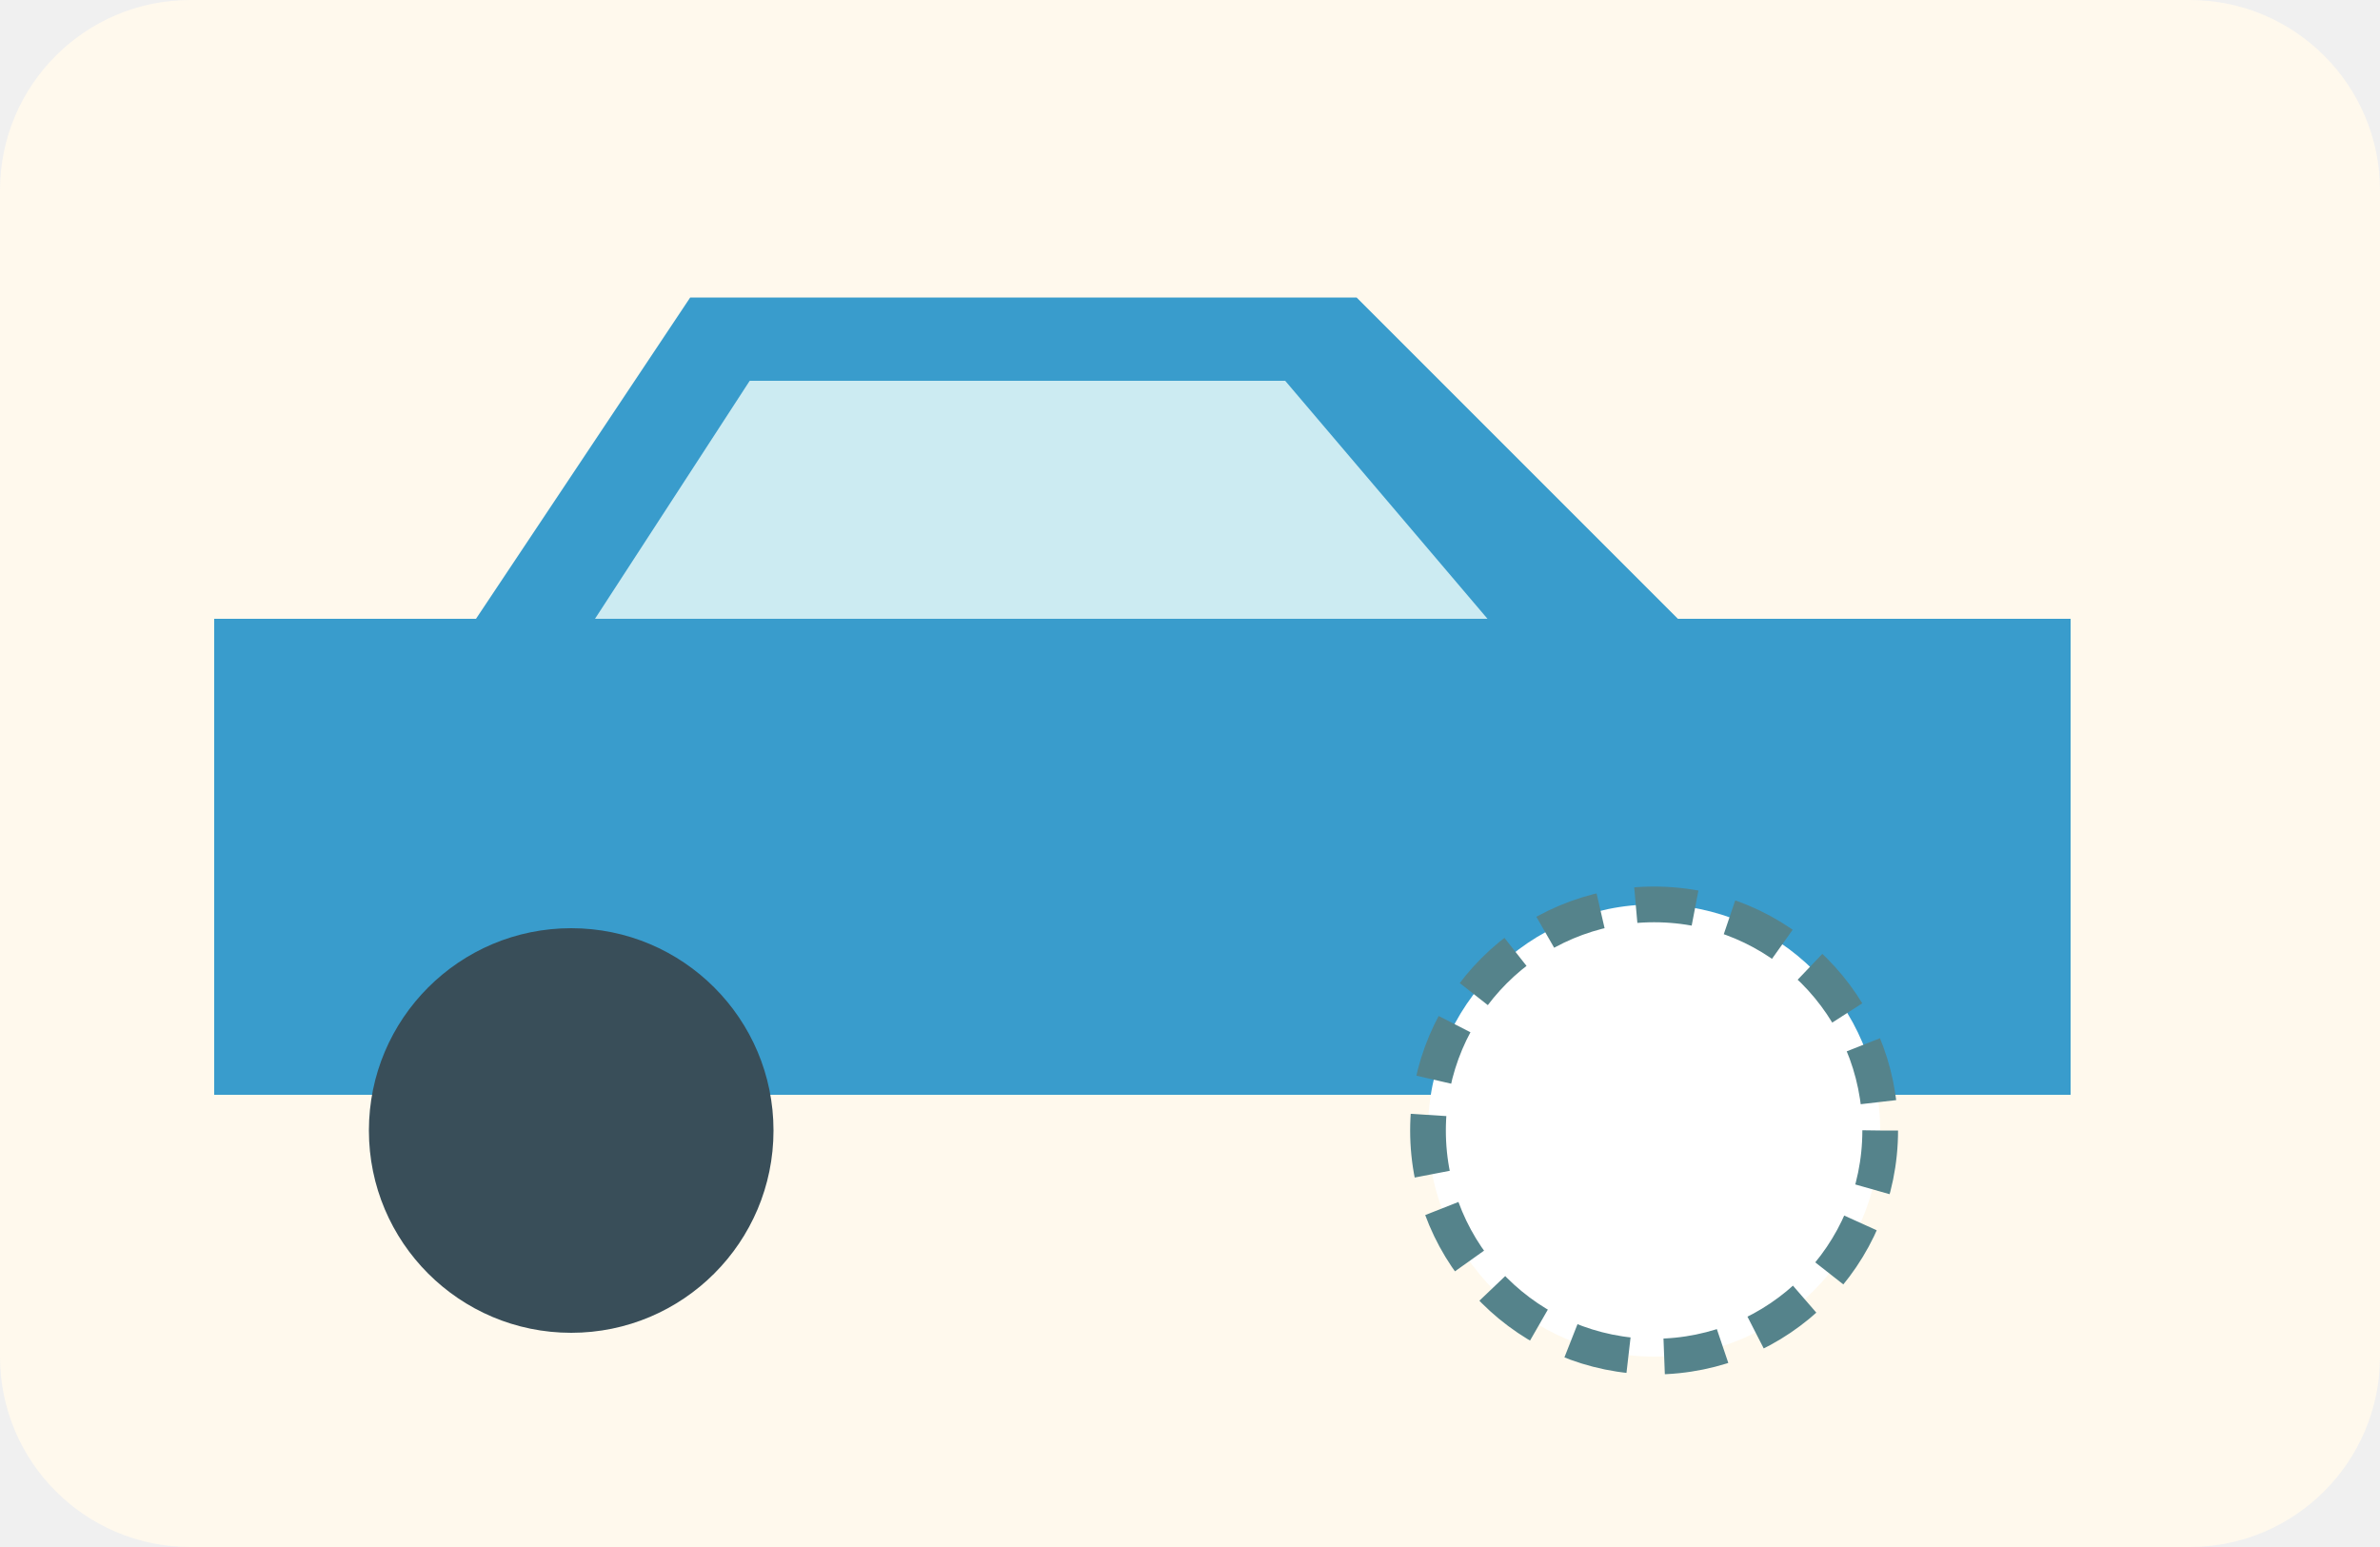
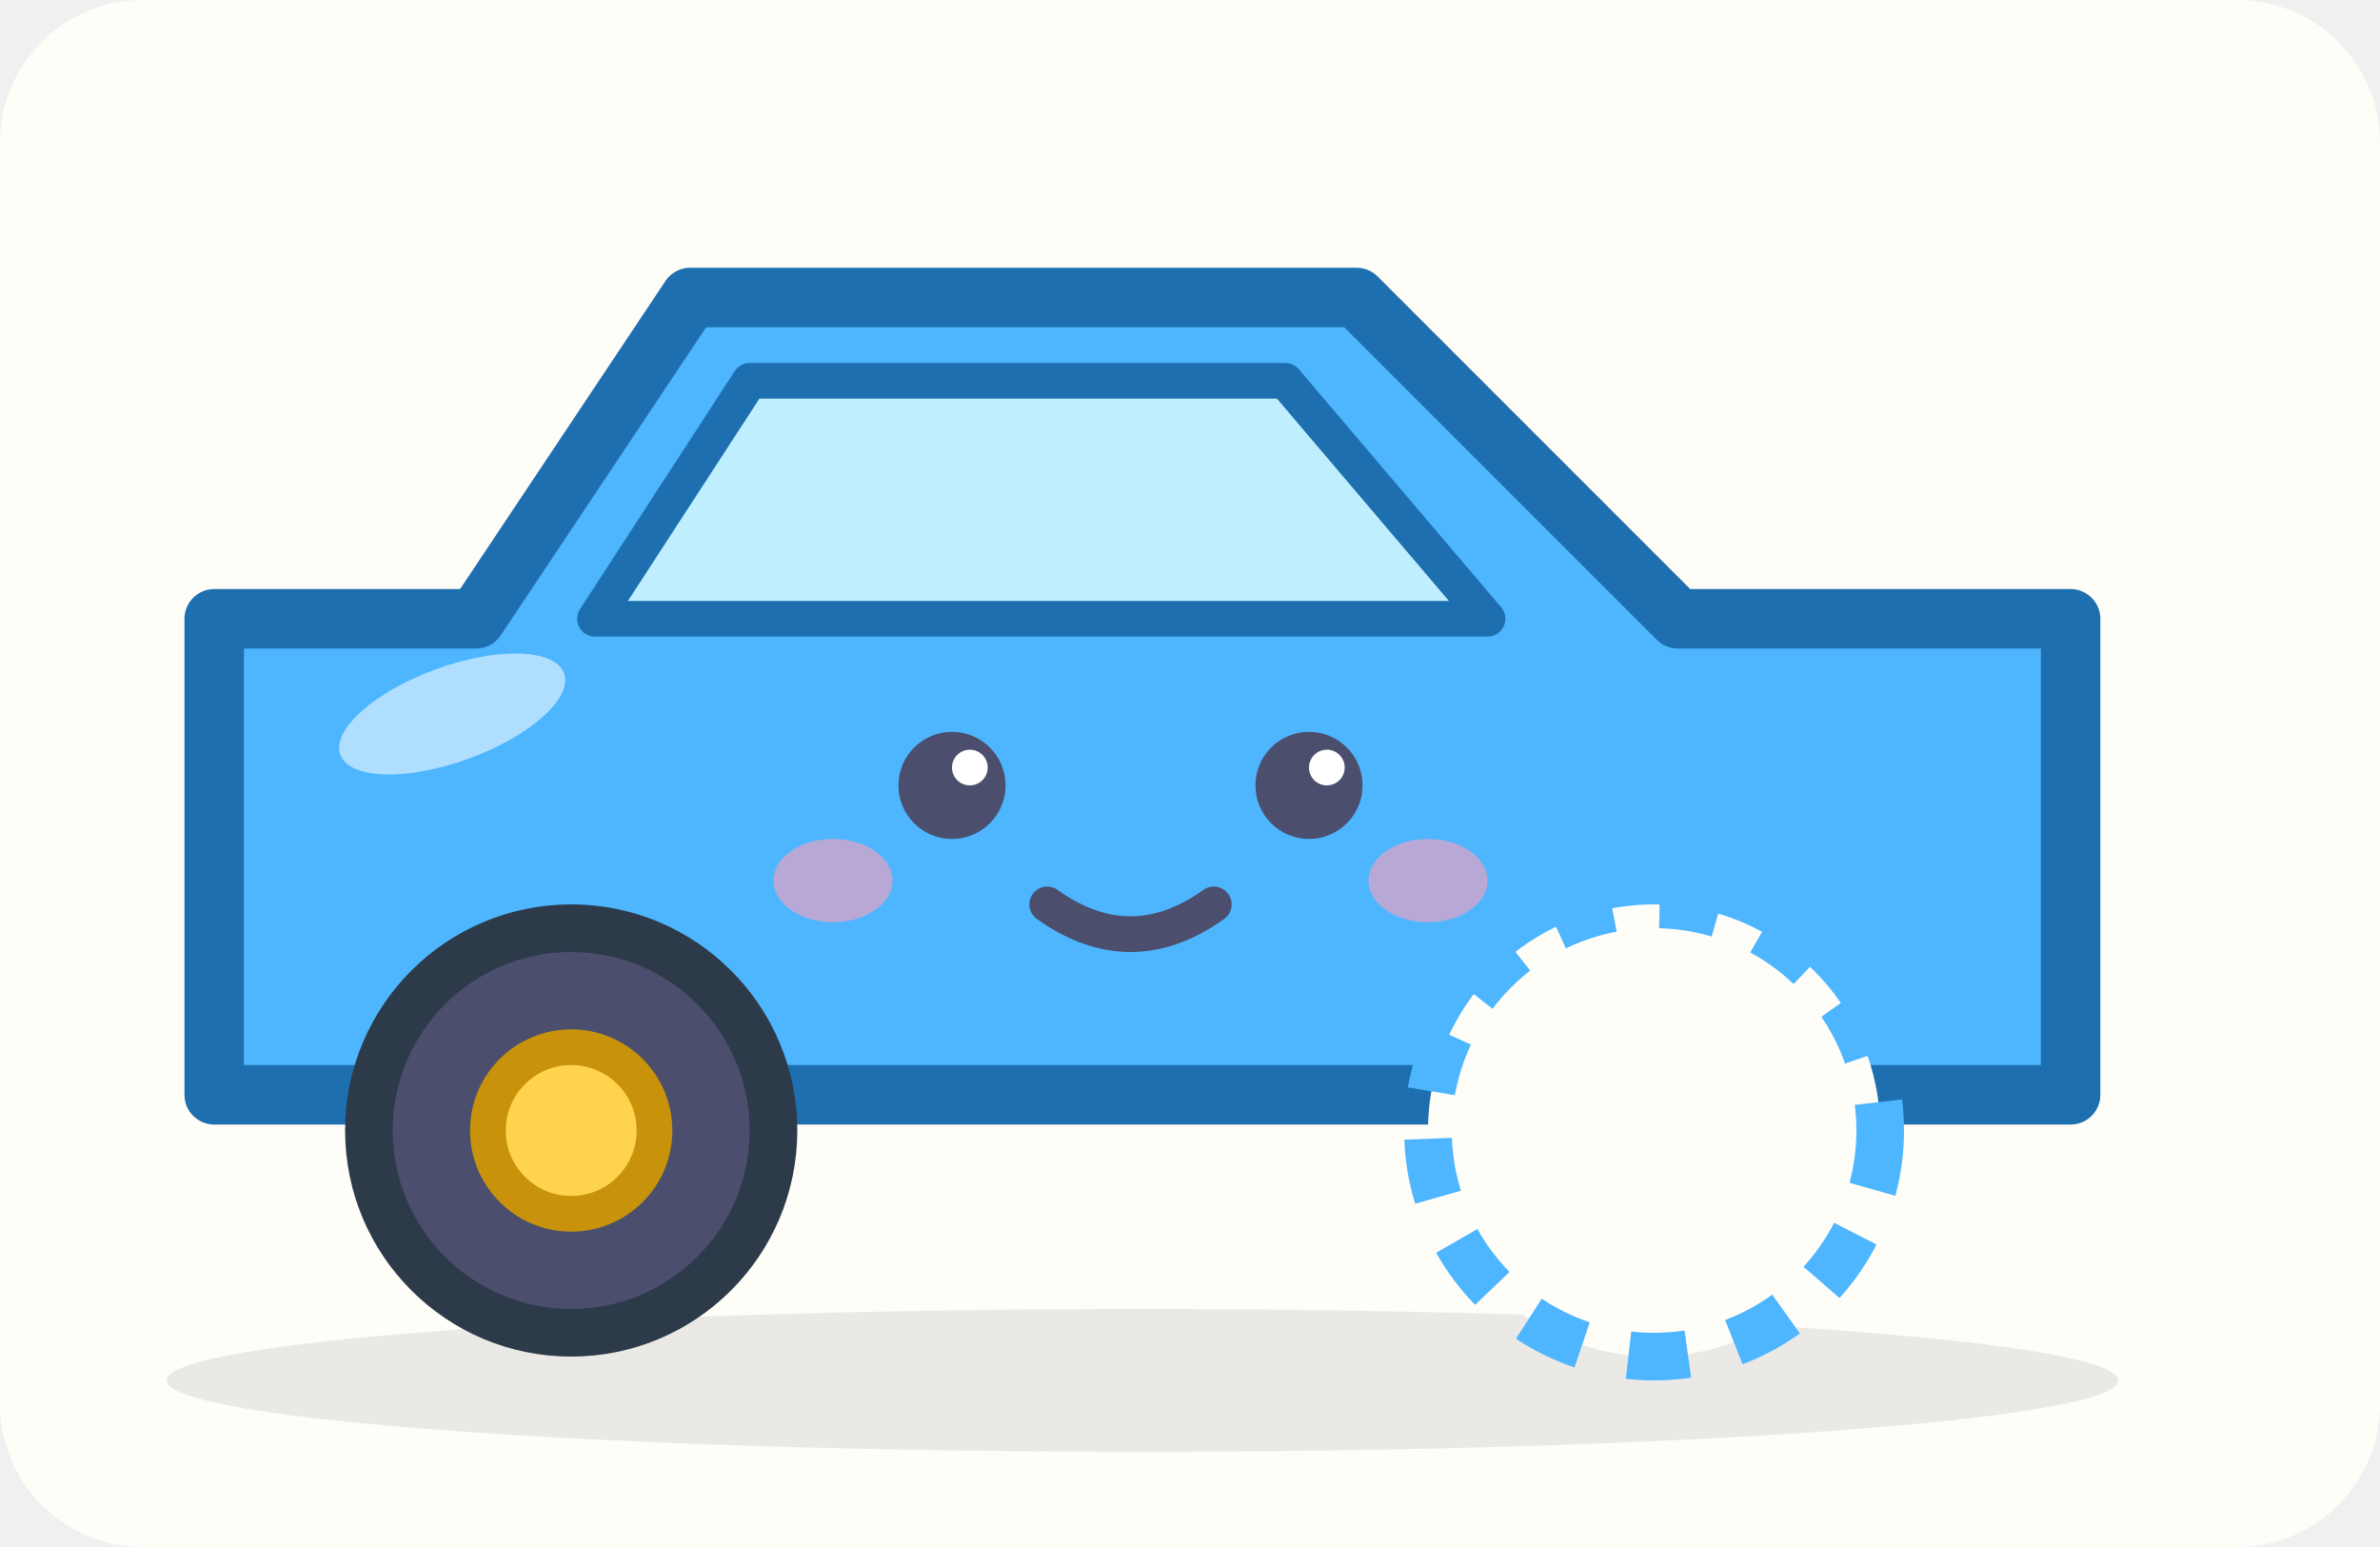
<svg xmlns="http://www.w3.org/2000/svg" viewBox="0 0 200 130">
-   <rect width="200" height="130" rx="16" fill="#fff9ed" />
-   <path d="M18 52H40L58 25H114L141 52H174V92H18Z" fill="#399ccc" />
-   <path d="M63 32H108L125 52H50Z" fill="#ccebf2" />
-   <circle cx="48" cy="95" r="17" fill="#394e59" />
-   <circle cx="139" cy="95" r="19" fill="#fff" stroke="#55838b" stroke-dasharray="5 3" stroke-width="3" />
+   <rect width="200" height="130" rx="12" fill="#fffdf8" />
+   <ellipse cx="96" cy="116" rx="82" ry="6" fill="#000" opacity="0.08" />
+   <path d="M18 52H40L58 25H114L141 52H174V92H18Z" fill="#4DB6FF" stroke="#1e6fb0" stroke-width="5" stroke-linejoin="round" />
+   <path d="M63 32H108L125 52H50Z" fill="#BFEFFF" stroke="#1e6fb0" stroke-width="3" stroke-linejoin="round" />
+   <ellipse cx="38" cy="60" rx="10" ry="4" fill="#fff" opacity="0.55" transform="rotate(-20 38 60)" />
+   <circle cx="80" cy="66" r="4.5" fill="#4B4E6D" />
+   <circle cx="110" cy="66" r="4.5" fill="#4B4E6D" />
+   <circle cx="81.5" cy="64.5" r="1.5" fill="#fff" />
+   <circle cx="111.5" cy="64.5" r="1.5" fill="#fff" />
+   <path d="M88 76Q95 81 102 76" fill="none" stroke="#4B4E6D" stroke-width="3" stroke-linecap="round" />
+   <ellipse cx="70" cy="74" rx="5" ry="3.5" fill="#FF9EBB" opacity="0.6" />
+   <ellipse cx="120" cy="74" rx="5" ry="3.5" fill="#FF9EBB" opacity="0.6" />
+   <circle cx="48" cy="95" r="17" fill="#4B4E6D" stroke="#2c3a4a" stroke-width="4" />
+   <circle cx="48" cy="95" r="7" fill="#FFD34E" stroke="#c8930a" stroke-width="3" />
+   <circle cx="139" cy="95" r="19" fill="#fffdf8" stroke="#4DB6FF" stroke-width="4" stroke-dasharray="5 4" />
</svg>
